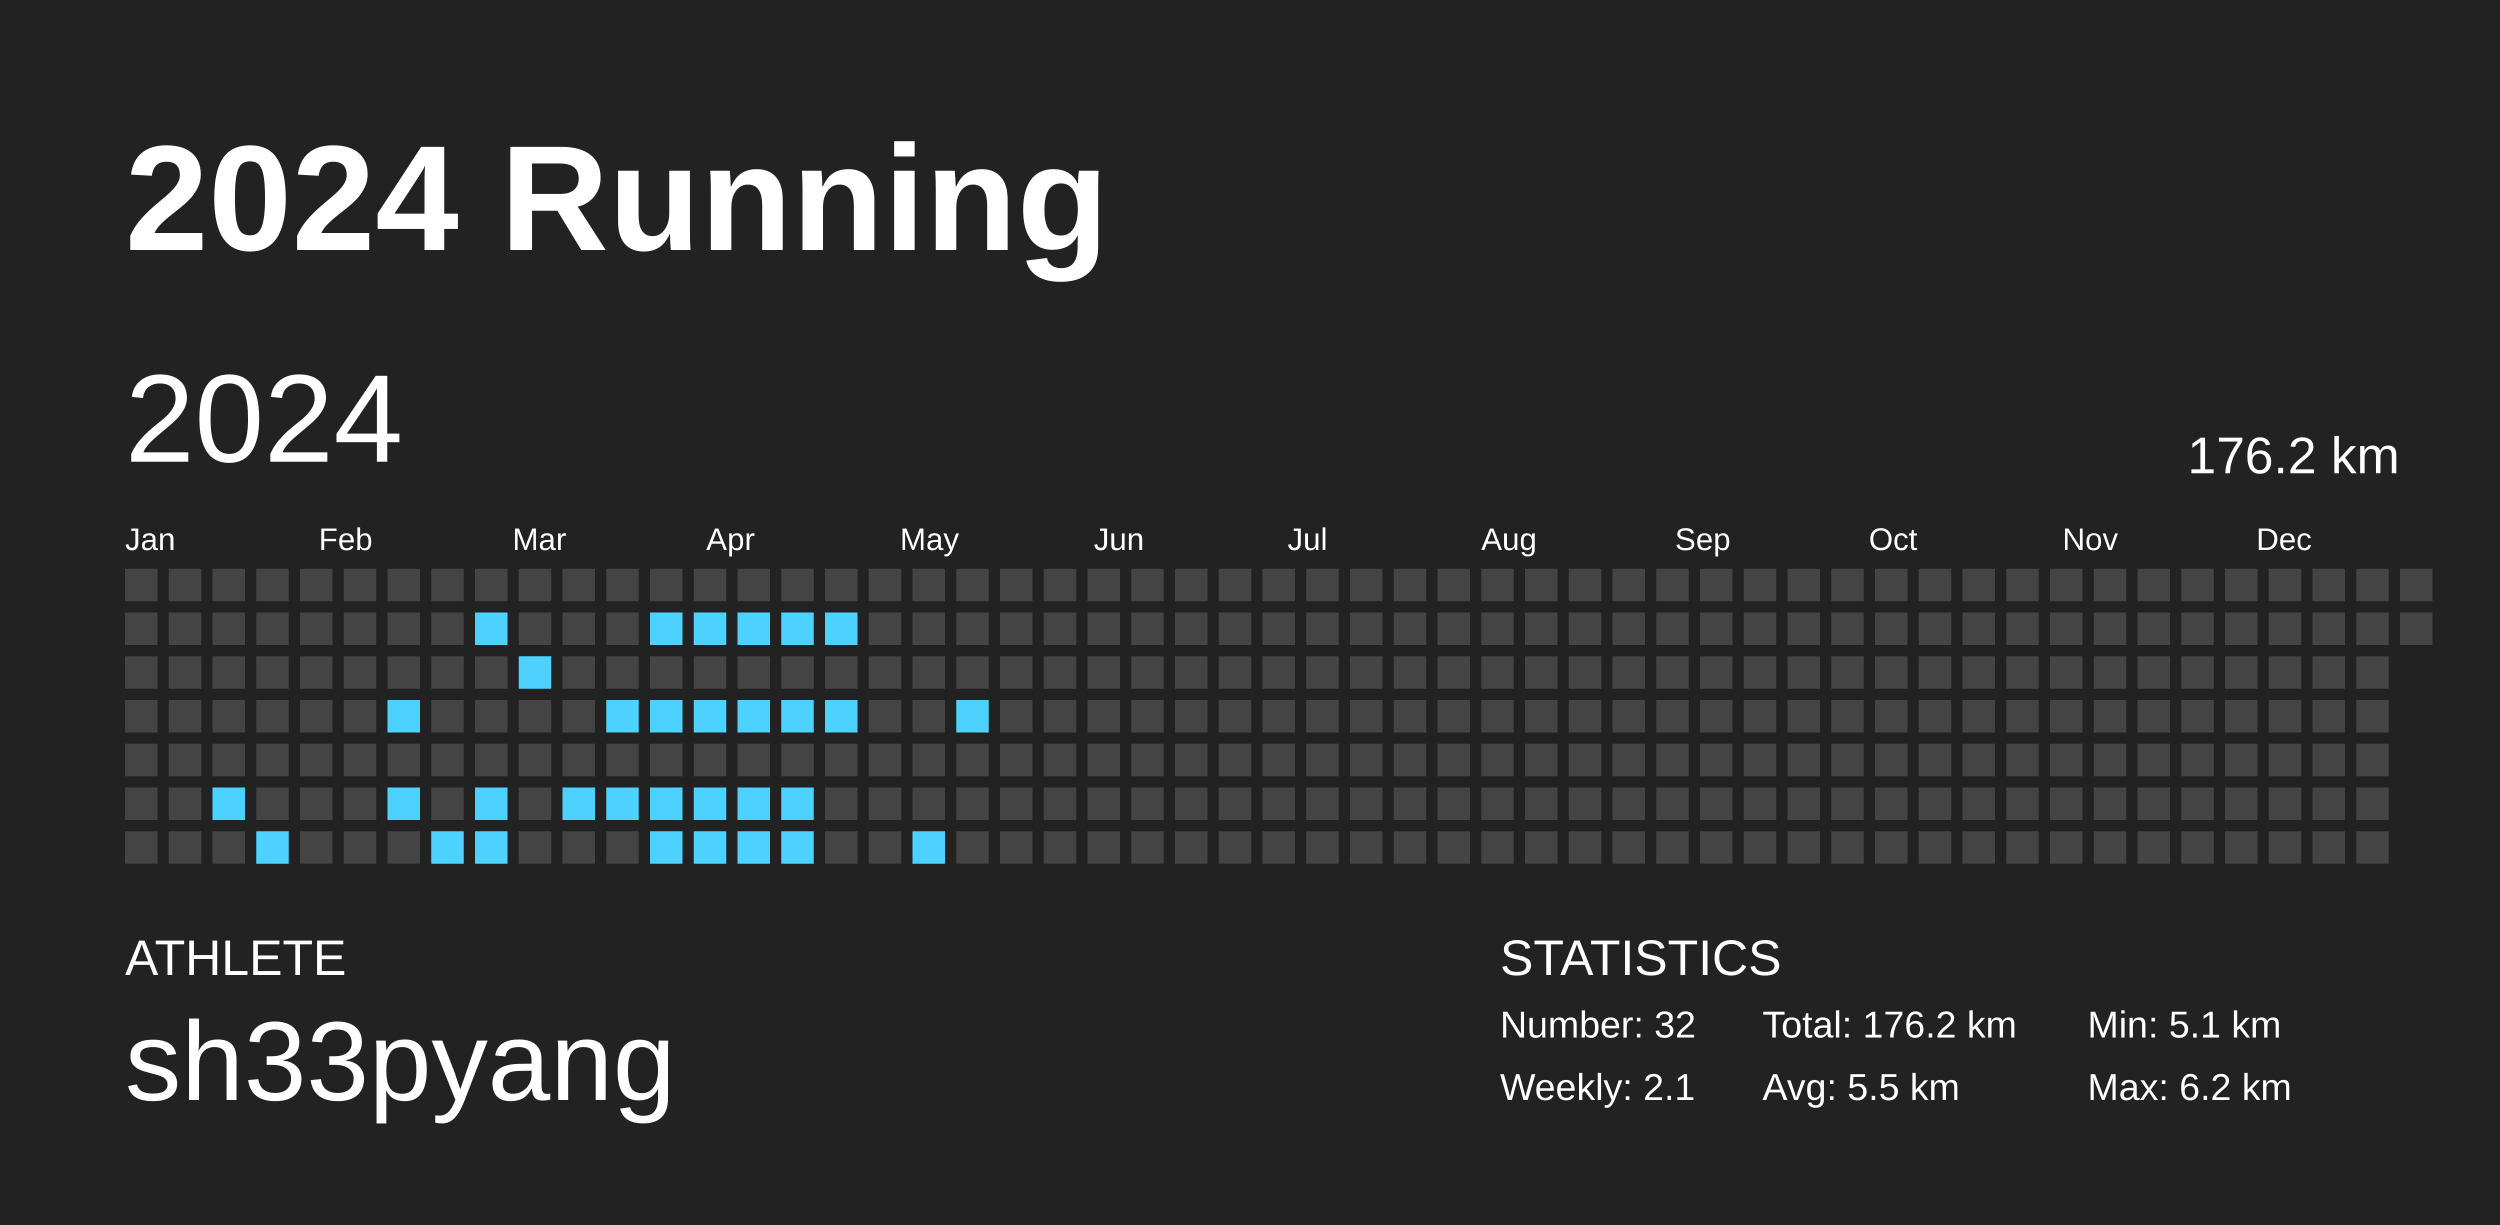
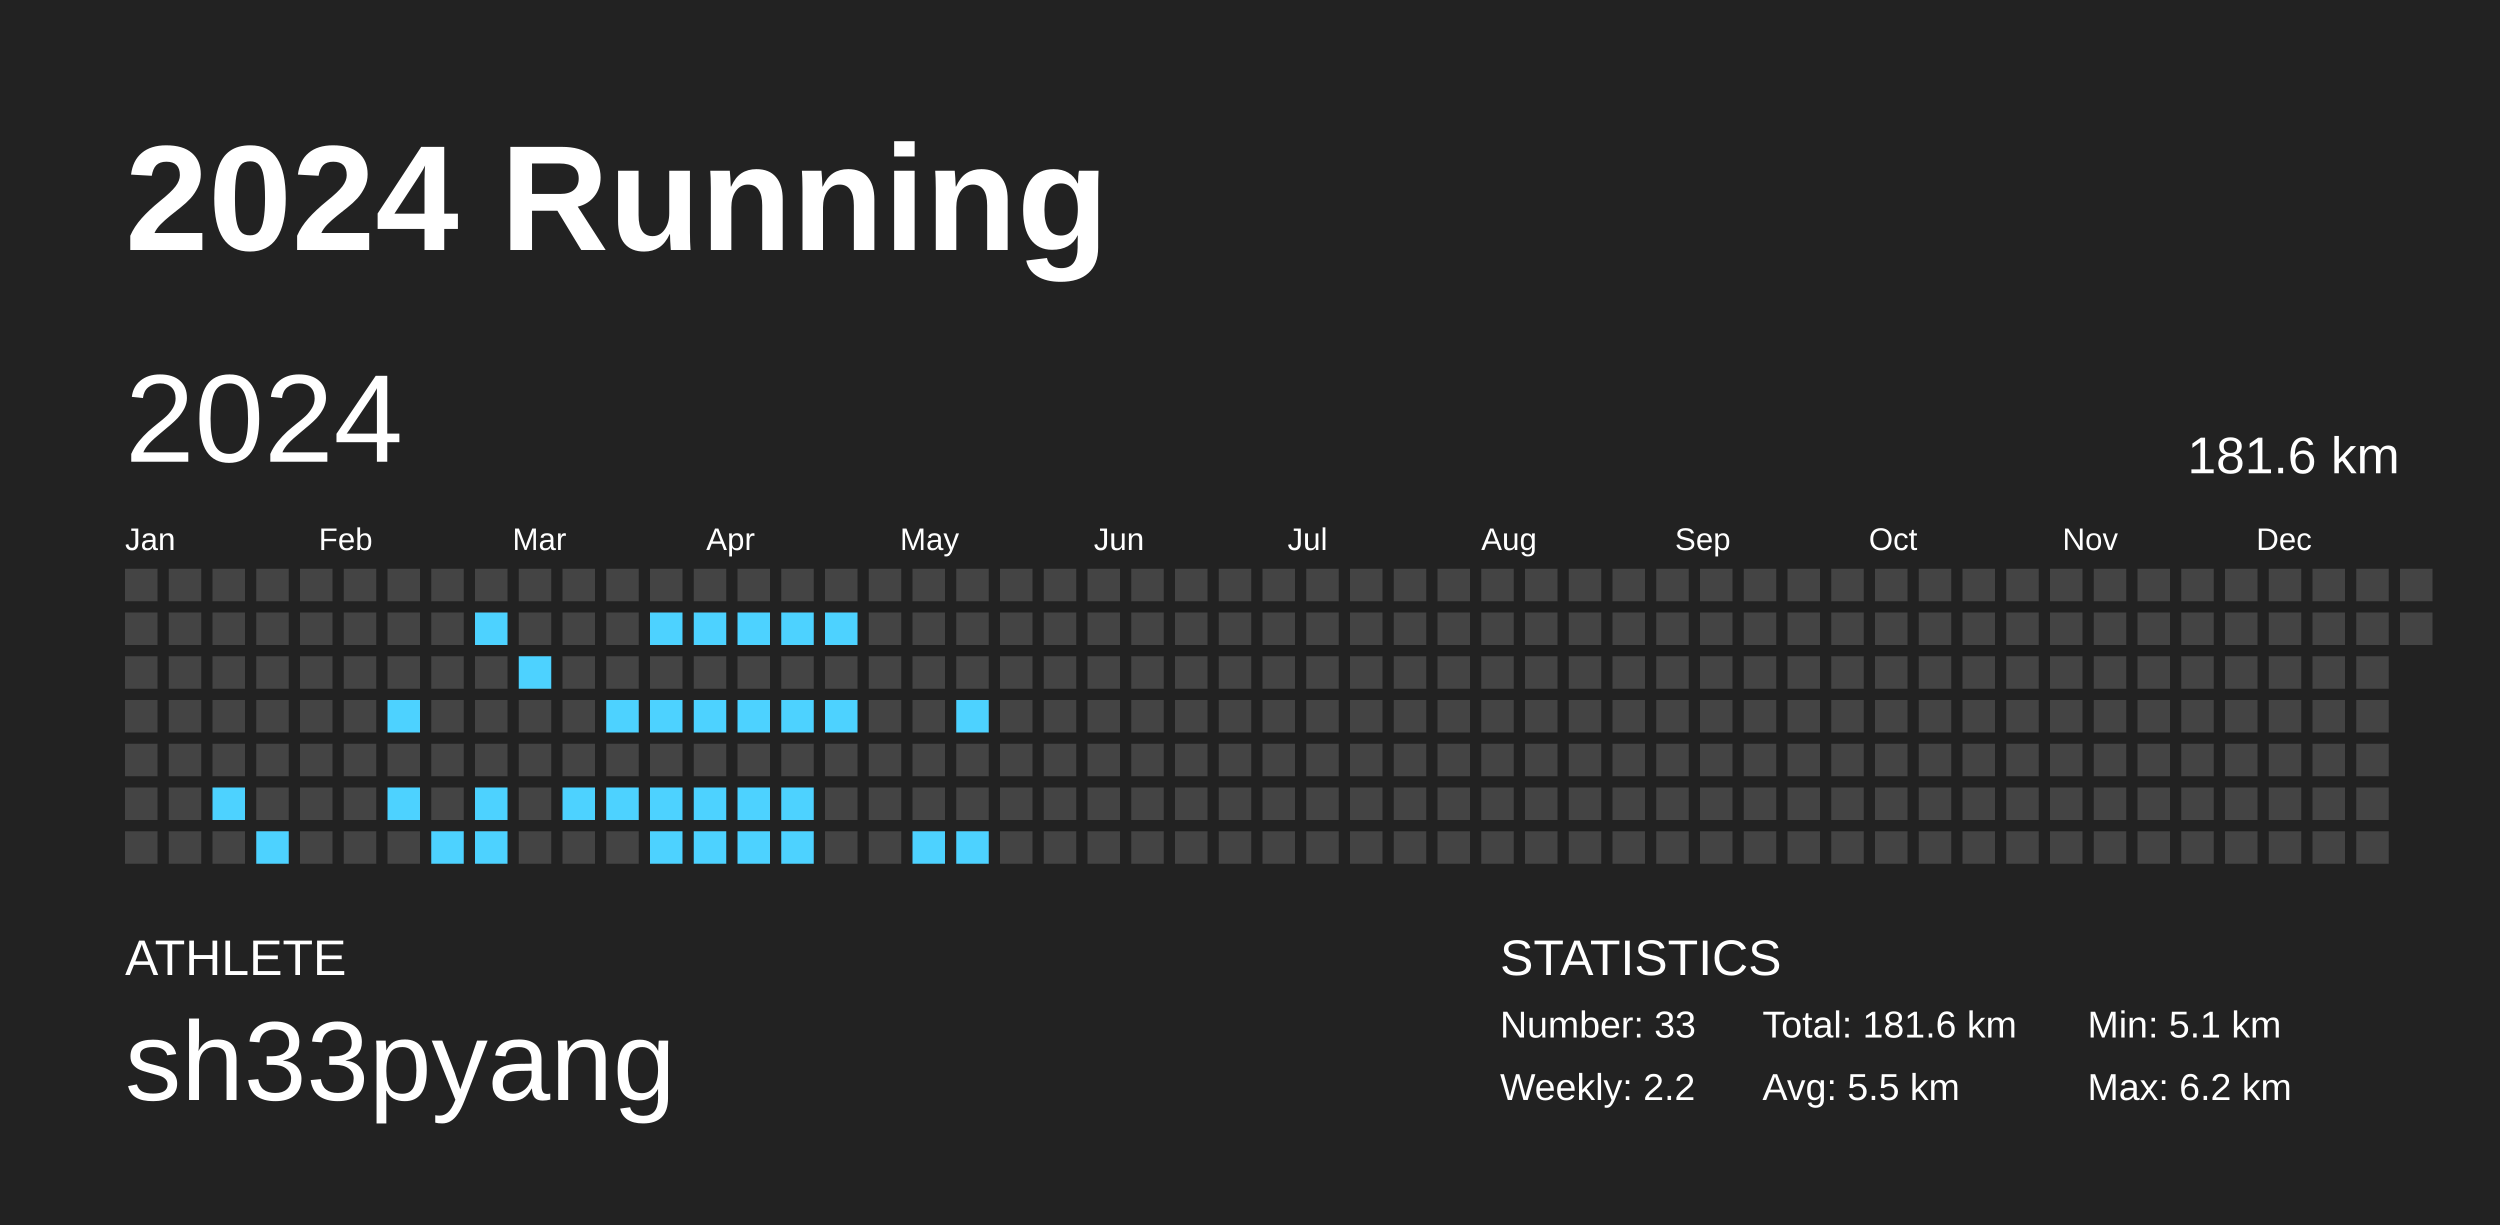
<svg xmlns="http://www.w3.org/2000/svg" baseProfile="full" height="98mm" version="1.1" viewBox="0,0,200,98" width="200mm">
  <defs />
  <rect fill="#222222" height="98" width="200" x="0" y="0" />
  <text fill="#FFFFFF" style="font-size:12px; font-family:Arial; font-weight:bold;" x="10" y="20">2024 Running</text>
  <text fill="#FFFFFF" style="font-size:4px; font-family:Arial" x="10" y="78">ATHLETE</text>
  <text fill="#FFFFFF" style="font-size:9px; font-family:Arial" x="10" y="88">sh33pyang</text>
  <text fill="#FFFFFF" style="font-size:4px; font-family:Arial" x="120" y="78">STATISTICS</text>
-   <text fill="#FFFFFF" style="font-size:3px; font-family:Arial" x="120" y="83">Number: 32</text>
-   <text fill="#FFFFFF" style="font-size:3px; font-family:Arial" x="120" y="88">Weekly: 2.1</text>
-   <text fill="#FFFFFF" style="font-size:3px; font-family:Arial" x="141" y="83">Total: 176.2 km</text>
+   <text fill="#FFFFFF" style="font-size:3px; font-family:Arial" x="120" y="83">Number: 33</text>
+   <text fill="#FFFFFF" style="font-size:3px; font-family:Arial" x="120" y="88">Weekly: 2.2</text>
+   <text fill="#FFFFFF" style="font-size:3px; font-family:Arial" x="141" y="83">Total: 181.6 km</text>
  <text fill="#FFFFFF" style="font-size:3px; font-family:Arial" x="141" y="88">Avg: 5.5 km</text>
  <text fill="#FFFFFF" style="font-size:3px; font-family:Arial" x="167" y="83">Min: 5.1 km</text>
  <text fill="#FFFFFF" style="font-size:3px; font-family:Arial" x="167" y="88">Max: 6.2 km</text>
  <text dominant-baseline="hanging" fill="#FFFFFF" style="font-size:10.0px; font-family:Arial;" x="10" y="30">2024</text>
-   <text dominant-baseline="hanging" fill="#FFFFFF" style="font-size:4.125px; font-family:Arial;" x="175" y="35">176.2 km</text>
+   <text dominant-baseline="hanging" fill="#FFFFFF" style="font-size:4.125px; font-family:Arial;" x="175" y="35">181.6 km</text>
  <text fill="#FFFFFF" style="font-size:2.5px; font-family:Arial" x="10.0" y="44">Jan</text>
  <text fill="#FFFFFF" style="font-size:2.5px; font-family:Arial" x="25.5" y="44">Feb</text>
  <text fill="#FFFFFF" style="font-size:2.5px; font-family:Arial" x="41.0" y="44">Mar</text>
  <text fill="#FFFFFF" style="font-size:2.5px; font-family:Arial" x="56.5" y="44">Apr</text>
  <text fill="#FFFFFF" style="font-size:2.5px; font-family:Arial" x="72.0" y="44">May</text>
  <text fill="#FFFFFF" style="font-size:2.5px; font-family:Arial" x="87.5" y="44">Jun</text>
  <text fill="#FFFFFF" style="font-size:2.5px; font-family:Arial" x="103.0" y="44">Jul</text>
  <text fill="#FFFFFF" style="font-size:2.5px; font-family:Arial" x="118.5" y="44">Aug</text>
  <text fill="#FFFFFF" style="font-size:2.5px; font-family:Arial" x="134.0" y="44">Sep</text>
  <text fill="#FFFFFF" style="font-size:2.5px; font-family:Arial" x="149.5" y="44">Oct</text>
  <text fill="#FFFFFF" style="font-size:2.5px; font-family:Arial" x="165.0" y="44">Nov</text>
  <text fill="#FFFFFF" style="font-size:2.5px; font-family:Arial" x="180.5" y="44">Dec</text>
  <rect fill="#444444" height="2.6" width="2.6" x="10.0" y="45.5" />
  <rect fill="#444444" height="2.6" width="2.6" x="10.0" y="49.0" />
  <rect fill="#444444" height="2.6" width="2.6" x="10.0" y="52.5" />
  <rect fill="#444444" height="2.6" width="2.6" x="10.0" y="56.0" />
  <rect fill="#444444" height="2.6" width="2.6" x="10.0" y="59.5" />
  <rect fill="#444444" height="2.6" width="2.6" x="10.0" y="63.0" />
  <rect fill="#444444" height="2.6" width="2.6" x="10.0" y="66.5" />
  <rect fill="#444444" height="2.6" width="2.6" x="13.5" y="45.5" />
  <rect fill="#444444" height="2.6" width="2.6" x="13.5" y="49.0" />
  <rect fill="#444444" height="2.6" width="2.6" x="13.5" y="52.5" />
  <rect fill="#444444" height="2.6" width="2.6" x="13.5" y="56.0" />
  <rect fill="#444444" height="2.6" width="2.6" x="13.5" y="59.5" />
  <rect fill="#444444" height="2.6" width="2.6" x="13.5" y="63.0" />
  <rect fill="#444444" height="2.6" width="2.6" x="13.5" y="66.5" />
  <rect fill="#444444" height="2.6" width="2.6" x="17.0" y="45.5" />
  <rect fill="#444444" height="2.6" width="2.6" x="17.0" y="49.0" />
  <rect fill="#444444" height="2.6" width="2.6" x="17.0" y="52.5" />
  <rect fill="#444444" height="2.6" width="2.6" x="17.0" y="56.0" />
  <rect fill="#444444" height="2.6" width="2.6" x="17.0" y="59.5" />
  <rect fill="#4dd2ff" height="2.6" width="2.6" x="17.0" y="63.0" />
  <rect fill="#444444" height="2.6" width="2.6" x="17.0" y="66.5" />
  <rect fill="#444444" height="2.6" width="2.6" x="20.5" y="45.5" />
  <rect fill="#444444" height="2.6" width="2.6" x="20.5" y="49.0" />
  <rect fill="#444444" height="2.6" width="2.6" x="20.5" y="52.5" />
  <rect fill="#444444" height="2.6" width="2.6" x="20.5" y="56.0" />
  <rect fill="#444444" height="2.6" width="2.6" x="20.5" y="59.5" />
  <rect fill="#444444" height="2.6" width="2.6" x="20.5" y="63.0" />
  <rect fill="#4dd2ff" height="2.6" width="2.6" x="20.5" y="66.5" />
  <rect fill="#444444" height="2.6" width="2.6" x="24.0" y="45.5" />
  <rect fill="#444444" height="2.6" width="2.6" x="24.0" y="49.0" />
  <rect fill="#444444" height="2.6" width="2.6" x="24.0" y="52.5" />
  <rect fill="#444444" height="2.6" width="2.6" x="24.0" y="56.0" />
  <rect fill="#444444" height="2.6" width="2.6" x="24.0" y="59.5" />
  <rect fill="#444444" height="2.6" width="2.6" x="24.0" y="63.0" />
  <rect fill="#444444" height="2.6" width="2.6" x="24.0" y="66.5" />
  <rect fill="#444444" height="2.6" width="2.6" x="27.5" y="45.5" />
  <rect fill="#444444" height="2.6" width="2.6" x="27.5" y="49.0" />
  <rect fill="#444444" height="2.6" width="2.6" x="27.5" y="52.5" />
  <rect fill="#444444" height="2.6" width="2.6" x="27.5" y="56.0" />
  <rect fill="#444444" height="2.6" width="2.6" x="27.5" y="59.5" />
  <rect fill="#444444" height="2.6" width="2.6" x="27.5" y="63.0" />
  <rect fill="#444444" height="2.6" width="2.6" x="27.5" y="66.5" />
  <rect fill="#444444" height="2.6" width="2.6" x="31.0" y="45.5" />
  <rect fill="#444444" height="2.6" width="2.6" x="31.0" y="49.0" />
  <rect fill="#444444" height="2.6" width="2.6" x="31.0" y="52.5" />
  <rect fill="#4dd2ff" height="2.6" width="2.6" x="31.0" y="56.0" />
  <rect fill="#444444" height="2.6" width="2.6" x="31.0" y="59.5" />
  <rect fill="#4dd2ff" height="2.6" width="2.6" x="31.0" y="63.0" />
  <rect fill="#444444" height="2.6" width="2.6" x="31.0" y="66.5" />
  <rect fill="#444444" height="2.6" width="2.6" x="34.5" y="45.5" />
  <rect fill="#444444" height="2.6" width="2.6" x="34.5" y="49.0" />
  <rect fill="#444444" height="2.6" width="2.6" x="34.5" y="52.5" />
  <rect fill="#444444" height="2.6" width="2.6" x="34.5" y="56.0" />
  <rect fill="#444444" height="2.6" width="2.6" x="34.5" y="59.5" />
  <rect fill="#444444" height="2.6" width="2.6" x="34.5" y="63.0" />
  <rect fill="#4dd2ff" height="2.6" width="2.6" x="34.5" y="66.5" />
  <rect fill="#444444" height="2.6" width="2.6" x="38.0" y="45.5" />
  <rect fill="#4dd2ff" height="2.6" width="2.6" x="38.0" y="49.0" />
  <rect fill="#444444" height="2.6" width="2.6" x="38.0" y="52.5" />
  <rect fill="#444444" height="2.6" width="2.6" x="38.0" y="56.0" />
  <rect fill="#444444" height="2.6" width="2.6" x="38.0" y="59.5" />
  <rect fill="#4dd2ff" height="2.6" width="2.6" x="38.0" y="63.0" />
  <rect fill="#4dd2ff" height="2.6" width="2.6" x="38.0" y="66.5" />
  <rect fill="#444444" height="2.6" width="2.6" x="41.5" y="45.5" />
  <rect fill="#444444" height="2.6" width="2.6" x="41.5" y="49.0" />
  <rect fill="#4dd2ff" height="2.6" width="2.6" x="41.5" y="52.5" />
  <rect fill="#444444" height="2.6" width="2.6" x="41.5" y="56.0" />
  <rect fill="#444444" height="2.6" width="2.6" x="41.5" y="59.5" />
  <rect fill="#444444" height="2.6" width="2.6" x="41.5" y="63.0" />
  <rect fill="#444444" height="2.6" width="2.6" x="41.5" y="66.5" />
  <rect fill="#444444" height="2.6" width="2.6" x="45.0" y="45.5" />
  <rect fill="#444444" height="2.6" width="2.6" x="45.0" y="49.0" />
  <rect fill="#444444" height="2.6" width="2.6" x="45.0" y="52.5" />
  <rect fill="#444444" height="2.6" width="2.6" x="45.0" y="56.0" />
  <rect fill="#444444" height="2.6" width="2.6" x="45.0" y="59.5" />
  <rect fill="#4dd2ff" height="2.6" width="2.6" x="45.0" y="63.0" />
  <rect fill="#444444" height="2.6" width="2.6" x="45.0" y="66.5" />
  <rect fill="#444444" height="2.6" width="2.6" x="48.5" y="45.5" />
  <rect fill="#444444" height="2.6" width="2.6" x="48.5" y="49.0" />
  <rect fill="#444444" height="2.6" width="2.6" x="48.5" y="52.5" />
  <rect fill="#4dd2ff" height="2.6" width="2.6" x="48.5" y="56.0" />
  <rect fill="#444444" height="2.6" width="2.6" x="48.5" y="59.5" />
  <rect fill="#4dd2ff" height="2.6" width="2.6" x="48.5" y="63.0" />
  <rect fill="#444444" height="2.6" width="2.6" x="48.5" y="66.5" />
  <rect fill="#444444" height="2.6" width="2.6" x="52.0" y="45.5" />
  <rect fill="#4dd2ff" height="2.6" width="2.6" x="52.0" y="49.0" />
  <rect fill="#444444" height="2.6" width="2.6" x="52.0" y="52.5" />
  <rect fill="#4dd2ff" height="2.6" width="2.6" x="52.0" y="56.0" />
  <rect fill="#444444" height="2.6" width="2.6" x="52.0" y="59.5" />
  <rect fill="#4dd2ff" height="2.6" width="2.6" x="52.0" y="63.0" />
  <rect fill="#4dd2ff" height="2.6" width="2.6" x="52.0" y="66.5" />
  <rect fill="#444444" height="2.6" width="2.6" x="55.5" y="45.5" />
  <rect fill="#4dd2ff" height="2.6" width="2.6" x="55.5" y="49.0" />
  <rect fill="#444444" height="2.6" width="2.6" x="55.5" y="52.5" />
  <rect fill="#4dd2ff" height="2.6" width="2.6" x="55.5" y="56.0" />
  <rect fill="#444444" height="2.6" width="2.6" x="55.5" y="59.5" />
  <rect fill="#4dd2ff" height="2.6" width="2.6" x="55.5" y="63.0" />
  <rect fill="#4dd2ff" height="2.6" width="2.6" x="55.5" y="66.5" />
  <rect fill="#444444" height="2.6" width="2.6" x="59.0" y="45.5" />
  <rect fill="#4dd2ff" height="2.6" width="2.6" x="59.0" y="49.0" />
  <rect fill="#444444" height="2.6" width="2.6" x="59.0" y="52.5" />
  <rect fill="#4dd2ff" height="2.6" width="2.6" x="59.0" y="56.0" />
  <rect fill="#444444" height="2.6" width="2.6" x="59.0" y="59.5" />
  <rect fill="#4dd2ff" height="2.6" width="2.6" x="59.0" y="63.0" />
  <rect fill="#4dd2ff" height="2.6" width="2.6" x="59.0" y="66.5" />
  <rect fill="#444444" height="2.6" width="2.6" x="62.5" y="45.5" />
  <rect fill="#4dd2ff" height="2.6" width="2.6" x="62.5" y="49.0" />
  <rect fill="#444444" height="2.6" width="2.6" x="62.5" y="52.5" />
  <rect fill="#4dd2ff" height="2.6" width="2.6" x="62.5" y="56.0" />
  <rect fill="#444444" height="2.6" width="2.6" x="62.5" y="59.5" />
  <rect fill="#4dd2ff" height="2.6" width="2.6" x="62.5" y="63.0" />
  <rect fill="#4dd2ff" height="2.6" width="2.6" x="62.5" y="66.5" />
  <rect fill="#444444" height="2.6" width="2.6" x="66.0" y="45.5" />
  <rect fill="#4dd2ff" height="2.6" width="2.6" x="66.0" y="49.0" />
  <rect fill="#444444" height="2.6" width="2.6" x="66.0" y="52.5" />
  <rect fill="#4dd2ff" height="2.6" width="2.6" x="66.0" y="56.0" />
  <rect fill="#444444" height="2.6" width="2.6" x="66.0" y="59.5" />
  <rect fill="#444444" height="2.6" width="2.6" x="66.0" y="63.0" />
  <rect fill="#444444" height="2.6" width="2.6" x="66.0" y="66.5" />
  <rect fill="#444444" height="2.6" width="2.6" x="69.5" y="45.5" />
  <rect fill="#444444" height="2.6" width="2.6" x="69.5" y="49.0" />
  <rect fill="#444444" height="2.6" width="2.6" x="69.5" y="52.5" />
  <rect fill="#444444" height="2.6" width="2.6" x="69.5" y="56.0" />
  <rect fill="#444444" height="2.6" width="2.6" x="69.5" y="59.5" />
  <rect fill="#444444" height="2.6" width="2.6" x="69.5" y="63.0" />
  <rect fill="#444444" height="2.6" width="2.6" x="69.5" y="66.5" />
  <rect fill="#444444" height="2.6" width="2.6" x="73.0" y="45.5" />
  <rect fill="#444444" height="2.6" width="2.6" x="73.0" y="49.0" />
  <rect fill="#444444" height="2.6" width="2.6" x="73.0" y="52.5" />
  <rect fill="#444444" height="2.6" width="2.6" x="73.0" y="56.0" />
  <rect fill="#444444" height="2.6" width="2.6" x="73.0" y="59.5" />
  <rect fill="#444444" height="2.6" width="2.6" x="73.0" y="63.0" />
  <rect fill="#4dd2ff" height="2.6" width="2.6" x="73.0" y="66.5" />
  <rect fill="#444444" height="2.6" width="2.6" x="76.5" y="45.5" />
  <rect fill="#444444" height="2.6" width="2.6" x="76.5" y="49.0" />
  <rect fill="#444444" height="2.6" width="2.6" x="76.5" y="52.5" />
  <rect fill="#4dd2ff" height="2.6" width="2.6" x="76.5" y="56.0" />
  <rect fill="#444444" height="2.6" width="2.6" x="76.5" y="59.5" />
  <rect fill="#444444" height="2.6" width="2.6" x="76.5" y="63.0" />
-   <rect fill="#444444" height="2.6" width="2.6" x="76.5" y="66.5" />
+   <rect fill="#4dd2ff" height="2.6" width="2.6" x="76.5" y="66.5" />
  <rect fill="#444444" height="2.6" width="2.6" x="80.0" y="45.5" />
  <rect fill="#444444" height="2.6" width="2.6" x="80.0" y="49.0" />
  <rect fill="#444444" height="2.6" width="2.6" x="80.0" y="52.5" />
  <rect fill="#444444" height="2.6" width="2.6" x="80.0" y="56.0" />
  <rect fill="#444444" height="2.6" width="2.6" x="80.0" y="59.5" />
  <rect fill="#444444" height="2.6" width="2.6" x="80.0" y="63.0" />
  <rect fill="#444444" height="2.6" width="2.6" x="80.0" y="66.5" />
  <rect fill="#444444" height="2.6" width="2.6" x="83.5" y="45.5" />
  <rect fill="#444444" height="2.6" width="2.6" x="83.5" y="49.0" />
  <rect fill="#444444" height="2.6" width="2.6" x="83.5" y="52.5" />
  <rect fill="#444444" height="2.6" width="2.6" x="83.5" y="56.0" />
  <rect fill="#444444" height="2.6" width="2.6" x="83.5" y="59.5" />
  <rect fill="#444444" height="2.6" width="2.6" x="83.5" y="63.0" />
  <rect fill="#444444" height="2.6" width="2.6" x="83.5" y="66.5" />
  <rect fill="#444444" height="2.6" width="2.6" x="87.0" y="45.5" />
  <rect fill="#444444" height="2.6" width="2.6" x="87.0" y="49.0" />
  <rect fill="#444444" height="2.6" width="2.6" x="87.0" y="52.5" />
  <rect fill="#444444" height="2.6" width="2.6" x="87.0" y="56.0" />
  <rect fill="#444444" height="2.6" width="2.6" x="87.0" y="59.5" />
  <rect fill="#444444" height="2.6" width="2.6" x="87.0" y="63.0" />
  <rect fill="#444444" height="2.6" width="2.6" x="87.0" y="66.5" />
  <rect fill="#444444" height="2.6" width="2.6" x="90.5" y="45.5" />
  <rect fill="#444444" height="2.6" width="2.6" x="90.5" y="49.0" />
  <rect fill="#444444" height="2.6" width="2.6" x="90.5" y="52.5" />
  <rect fill="#444444" height="2.6" width="2.6" x="90.5" y="56.0" />
  <rect fill="#444444" height="2.6" width="2.6" x="90.5" y="59.5" />
  <rect fill="#444444" height="2.6" width="2.6" x="90.5" y="63.0" />
  <rect fill="#444444" height="2.6" width="2.6" x="90.5" y="66.5" />
  <rect fill="#444444" height="2.6" width="2.6" x="94.0" y="45.5" />
  <rect fill="#444444" height="2.6" width="2.6" x="94.0" y="49.0" />
  <rect fill="#444444" height="2.6" width="2.6" x="94.0" y="52.5" />
  <rect fill="#444444" height="2.6" width="2.6" x="94.0" y="56.0" />
  <rect fill="#444444" height="2.6" width="2.6" x="94.0" y="59.5" />
  <rect fill="#444444" height="2.6" width="2.6" x="94.0" y="63.0" />
  <rect fill="#444444" height="2.6" width="2.6" x="94.0" y="66.5" />
  <rect fill="#444444" height="2.6" width="2.6" x="97.5" y="45.5" />
  <rect fill="#444444" height="2.6" width="2.6" x="97.5" y="49.0" />
  <rect fill="#444444" height="2.6" width="2.6" x="97.5" y="52.5" />
  <rect fill="#444444" height="2.6" width="2.6" x="97.5" y="56.0" />
  <rect fill="#444444" height="2.6" width="2.6" x="97.5" y="59.5" />
  <rect fill="#444444" height="2.6" width="2.6" x="97.5" y="63.0" />
  <rect fill="#444444" height="2.6" width="2.6" x="97.5" y="66.5" />
  <rect fill="#444444" height="2.6" width="2.6" x="101.0" y="45.5" />
  <rect fill="#444444" height="2.6" width="2.6" x="101.0" y="49.0" />
  <rect fill="#444444" height="2.6" width="2.6" x="101.0" y="52.5" />
  <rect fill="#444444" height="2.6" width="2.6" x="101.0" y="56.0" />
  <rect fill="#444444" height="2.6" width="2.6" x="101.0" y="59.5" />
  <rect fill="#444444" height="2.6" width="2.6" x="101.0" y="63.0" />
  <rect fill="#444444" height="2.6" width="2.6" x="101.0" y="66.5" />
  <rect fill="#444444" height="2.6" width="2.6" x="104.5" y="45.5" />
  <rect fill="#444444" height="2.6" width="2.6" x="104.5" y="49.0" />
  <rect fill="#444444" height="2.6" width="2.6" x="104.5" y="52.5" />
  <rect fill="#444444" height="2.6" width="2.6" x="104.5" y="56.0" />
  <rect fill="#444444" height="2.6" width="2.6" x="104.5" y="59.5" />
  <rect fill="#444444" height="2.6" width="2.6" x="104.5" y="63.0" />
  <rect fill="#444444" height="2.6" width="2.6" x="104.5" y="66.5" />
  <rect fill="#444444" height="2.6" width="2.6" x="108.0" y="45.5" />
  <rect fill="#444444" height="2.6" width="2.6" x="108.0" y="49.0" />
  <rect fill="#444444" height="2.6" width="2.6" x="108.0" y="52.5" />
  <rect fill="#444444" height="2.6" width="2.6" x="108.0" y="56.0" />
  <rect fill="#444444" height="2.6" width="2.6" x="108.0" y="59.5" />
  <rect fill="#444444" height="2.6" width="2.6" x="108.0" y="63.0" />
  <rect fill="#444444" height="2.6" width="2.6" x="108.0" y="66.5" />
  <rect fill="#444444" height="2.6" width="2.6" x="111.5" y="45.5" />
  <rect fill="#444444" height="2.6" width="2.6" x="111.5" y="49.0" />
  <rect fill="#444444" height="2.6" width="2.6" x="111.5" y="52.5" />
  <rect fill="#444444" height="2.6" width="2.6" x="111.5" y="56.0" />
  <rect fill="#444444" height="2.6" width="2.6" x="111.5" y="59.5" />
  <rect fill="#444444" height="2.6" width="2.6" x="111.5" y="63.0" />
  <rect fill="#444444" height="2.6" width="2.6" x="111.5" y="66.5" />
  <rect fill="#444444" height="2.6" width="2.6" x="115.0" y="45.5" />
  <rect fill="#444444" height="2.6" width="2.6" x="115.0" y="49.0" />
  <rect fill="#444444" height="2.6" width="2.6" x="115.0" y="52.5" />
  <rect fill="#444444" height="2.6" width="2.6" x="115.0" y="56.0" />
  <rect fill="#444444" height="2.6" width="2.6" x="115.0" y="59.5" />
  <rect fill="#444444" height="2.6" width="2.6" x="115.0" y="63.0" />
  <rect fill="#444444" height="2.6" width="2.6" x="115.0" y="66.5" />
  <rect fill="#444444" height="2.6" width="2.6" x="118.5" y="45.5" />
  <rect fill="#444444" height="2.6" width="2.6" x="118.5" y="49.0" />
  <rect fill="#444444" height="2.6" width="2.6" x="118.5" y="52.5" />
  <rect fill="#444444" height="2.6" width="2.6" x="118.5" y="56.0" />
  <rect fill="#444444" height="2.6" width="2.6" x="118.5" y="59.5" />
  <rect fill="#444444" height="2.6" width="2.6" x="118.5" y="63.0" />
  <rect fill="#444444" height="2.6" width="2.6" x="118.5" y="66.5" />
  <rect fill="#444444" height="2.6" width="2.6" x="122.0" y="45.5" />
  <rect fill="#444444" height="2.6" width="2.6" x="122.0" y="49.0" />
  <rect fill="#444444" height="2.6" width="2.6" x="122.0" y="52.5" />
  <rect fill="#444444" height="2.6" width="2.6" x="122.0" y="56.0" />
  <rect fill="#444444" height="2.6" width="2.6" x="122.0" y="59.5" />
  <rect fill="#444444" height="2.6" width="2.6" x="122.0" y="63.0" />
  <rect fill="#444444" height="2.6" width="2.6" x="122.0" y="66.5" />
  <rect fill="#444444" height="2.6" width="2.6" x="125.5" y="45.5" />
  <rect fill="#444444" height="2.6" width="2.6" x="125.5" y="49.0" />
  <rect fill="#444444" height="2.6" width="2.6" x="125.5" y="52.5" />
  <rect fill="#444444" height="2.6" width="2.6" x="125.5" y="56.0" />
  <rect fill="#444444" height="2.6" width="2.6" x="125.5" y="59.5" />
  <rect fill="#444444" height="2.6" width="2.6" x="125.5" y="63.0" />
  <rect fill="#444444" height="2.6" width="2.6" x="125.5" y="66.5" />
  <rect fill="#444444" height="2.6" width="2.6" x="129.0" y="45.5" />
  <rect fill="#444444" height="2.6" width="2.6" x="129.0" y="49.0" />
  <rect fill="#444444" height="2.6" width="2.6" x="129.0" y="52.5" />
  <rect fill="#444444" height="2.6" width="2.6" x="129.0" y="56.0" />
  <rect fill="#444444" height="2.6" width="2.6" x="129.0" y="59.5" />
  <rect fill="#444444" height="2.6" width="2.6" x="129.0" y="63.0" />
  <rect fill="#444444" height="2.6" width="2.6" x="129.0" y="66.5" />
  <rect fill="#444444" height="2.6" width="2.6" x="132.5" y="45.5" />
  <rect fill="#444444" height="2.6" width="2.6" x="132.5" y="49.0" />
  <rect fill="#444444" height="2.6" width="2.6" x="132.5" y="52.5" />
  <rect fill="#444444" height="2.6" width="2.6" x="132.5" y="56.0" />
  <rect fill="#444444" height="2.6" width="2.6" x="132.5" y="59.5" />
  <rect fill="#444444" height="2.6" width="2.6" x="132.5" y="63.0" />
  <rect fill="#444444" height="2.6" width="2.6" x="132.5" y="66.5" />
  <rect fill="#444444" height="2.6" width="2.6" x="136.0" y="45.5" />
  <rect fill="#444444" height="2.6" width="2.6" x="136.0" y="49.0" />
  <rect fill="#444444" height="2.6" width="2.6" x="136.0" y="52.5" />
  <rect fill="#444444" height="2.6" width="2.6" x="136.0" y="56.0" />
  <rect fill="#444444" height="2.6" width="2.6" x="136.0" y="59.5" />
  <rect fill="#444444" height="2.6" width="2.6" x="136.0" y="63.0" />
  <rect fill="#444444" height="2.6" width="2.6" x="136.0" y="66.5" />
  <rect fill="#444444" height="2.6" width="2.6" x="139.5" y="45.5" />
  <rect fill="#444444" height="2.6" width="2.6" x="139.5" y="49.0" />
  <rect fill="#444444" height="2.6" width="2.6" x="139.5" y="52.5" />
  <rect fill="#444444" height="2.6" width="2.6" x="139.5" y="56.0" />
  <rect fill="#444444" height="2.6" width="2.6" x="139.5" y="59.5" />
  <rect fill="#444444" height="2.6" width="2.6" x="139.5" y="63.0" />
  <rect fill="#444444" height="2.6" width="2.6" x="139.5" y="66.5" />
  <rect fill="#444444" height="2.6" width="2.6" x="143.0" y="45.5" />
  <rect fill="#444444" height="2.6" width="2.6" x="143.0" y="49.0" />
  <rect fill="#444444" height="2.6" width="2.6" x="143.0" y="52.5" />
  <rect fill="#444444" height="2.6" width="2.6" x="143.0" y="56.0" />
  <rect fill="#444444" height="2.6" width="2.6" x="143.0" y="59.5" />
  <rect fill="#444444" height="2.6" width="2.6" x="143.0" y="63.0" />
  <rect fill="#444444" height="2.6" width="2.6" x="143.0" y="66.5" />
  <rect fill="#444444" height="2.6" width="2.6" x="146.5" y="45.5" />
  <rect fill="#444444" height="2.6" width="2.6" x="146.5" y="49.0" />
  <rect fill="#444444" height="2.6" width="2.6" x="146.5" y="52.5" />
  <rect fill="#444444" height="2.6" width="2.6" x="146.5" y="56.0" />
  <rect fill="#444444" height="2.6" width="2.6" x="146.5" y="59.5" />
  <rect fill="#444444" height="2.6" width="2.6" x="146.5" y="63.0" />
  <rect fill="#444444" height="2.6" width="2.6" x="146.5" y="66.5" />
  <rect fill="#444444" height="2.6" width="2.6" x="150.0" y="45.5" />
  <rect fill="#444444" height="2.6" width="2.6" x="150.0" y="49.0" />
  <rect fill="#444444" height="2.6" width="2.6" x="150.0" y="52.5" />
  <rect fill="#444444" height="2.6" width="2.6" x="150.0" y="56.0" />
  <rect fill="#444444" height="2.6" width="2.6" x="150.0" y="59.5" />
  <rect fill="#444444" height="2.6" width="2.6" x="150.0" y="63.0" />
  <rect fill="#444444" height="2.6" width="2.6" x="150.0" y="66.5" />
  <rect fill="#444444" height="2.6" width="2.6" x="153.5" y="45.5" />
  <rect fill="#444444" height="2.6" width="2.6" x="153.5" y="49.0" />
  <rect fill="#444444" height="2.6" width="2.6" x="153.5" y="52.5" />
  <rect fill="#444444" height="2.6" width="2.6" x="153.5" y="56.0" />
  <rect fill="#444444" height="2.6" width="2.6" x="153.5" y="59.5" />
  <rect fill="#444444" height="2.6" width="2.6" x="153.5" y="63.0" />
  <rect fill="#444444" height="2.6" width="2.6" x="153.5" y="66.5" />
  <rect fill="#444444" height="2.6" width="2.6" x="157.0" y="45.5" />
  <rect fill="#444444" height="2.6" width="2.6" x="157.0" y="49.0" />
  <rect fill="#444444" height="2.6" width="2.6" x="157.0" y="52.5" />
  <rect fill="#444444" height="2.6" width="2.6" x="157.0" y="56.0" />
  <rect fill="#444444" height="2.6" width="2.6" x="157.0" y="59.5" />
  <rect fill="#444444" height="2.6" width="2.6" x="157.0" y="63.0" />
  <rect fill="#444444" height="2.6" width="2.6" x="157.0" y="66.5" />
  <rect fill="#444444" height="2.6" width="2.6" x="160.5" y="45.5" />
  <rect fill="#444444" height="2.6" width="2.6" x="160.5" y="49.0" />
  <rect fill="#444444" height="2.6" width="2.6" x="160.5" y="52.5" />
  <rect fill="#444444" height="2.6" width="2.6" x="160.5" y="56.0" />
  <rect fill="#444444" height="2.6" width="2.6" x="160.5" y="59.5" />
  <rect fill="#444444" height="2.6" width="2.6" x="160.5" y="63.0" />
  <rect fill="#444444" height="2.6" width="2.6" x="160.5" y="66.5" />
  <rect fill="#444444" height="2.6" width="2.6" x="164.0" y="45.5" />
  <rect fill="#444444" height="2.6" width="2.6" x="164.0" y="49.0" />
  <rect fill="#444444" height="2.6" width="2.6" x="164.0" y="52.5" />
  <rect fill="#444444" height="2.6" width="2.6" x="164.0" y="56.0" />
  <rect fill="#444444" height="2.6" width="2.6" x="164.0" y="59.5" />
  <rect fill="#444444" height="2.6" width="2.6" x="164.0" y="63.0" />
  <rect fill="#444444" height="2.6" width="2.6" x="164.0" y="66.5" />
  <rect fill="#444444" height="2.6" width="2.6" x="167.5" y="45.5" />
  <rect fill="#444444" height="2.6" width="2.6" x="167.5" y="49.0" />
  <rect fill="#444444" height="2.6" width="2.6" x="167.5" y="52.5" />
  <rect fill="#444444" height="2.6" width="2.6" x="167.5" y="56.0" />
  <rect fill="#444444" height="2.6" width="2.6" x="167.5" y="59.5" />
  <rect fill="#444444" height="2.6" width="2.6" x="167.5" y="63.0" />
  <rect fill="#444444" height="2.6" width="2.6" x="167.5" y="66.5" />
  <rect fill="#444444" height="2.6" width="2.6" x="171.0" y="45.5" />
  <rect fill="#444444" height="2.6" width="2.6" x="171.0" y="49.0" />
  <rect fill="#444444" height="2.6" width="2.6" x="171.0" y="52.5" />
  <rect fill="#444444" height="2.6" width="2.6" x="171.0" y="56.0" />
  <rect fill="#444444" height="2.6" width="2.6" x="171.0" y="59.5" />
  <rect fill="#444444" height="2.6" width="2.6" x="171.0" y="63.0" />
  <rect fill="#444444" height="2.6" width="2.6" x="171.0" y="66.5" />
  <rect fill="#444444" height="2.6" width="2.6" x="174.5" y="45.5" />
  <rect fill="#444444" height="2.6" width="2.6" x="174.5" y="49.0" />
  <rect fill="#444444" height="2.6" width="2.6" x="174.5" y="52.5" />
  <rect fill="#444444" height="2.6" width="2.6" x="174.5" y="56.0" />
  <rect fill="#444444" height="2.6" width="2.6" x="174.5" y="59.5" />
  <rect fill="#444444" height="2.6" width="2.6" x="174.5" y="63.0" />
  <rect fill="#444444" height="2.6" width="2.6" x="174.5" y="66.5" />
  <rect fill="#444444" height="2.6" width="2.6" x="178.0" y="45.5" />
  <rect fill="#444444" height="2.6" width="2.6" x="178.0" y="49.0" />
  <rect fill="#444444" height="2.6" width="2.6" x="178.0" y="52.5" />
  <rect fill="#444444" height="2.6" width="2.6" x="178.0" y="56.0" />
  <rect fill="#444444" height="2.6" width="2.6" x="178.0" y="59.5" />
  <rect fill="#444444" height="2.6" width="2.6" x="178.0" y="63.0" />
  <rect fill="#444444" height="2.6" width="2.6" x="178.0" y="66.5" />
  <rect fill="#444444" height="2.6" width="2.6" x="181.5" y="45.5" />
  <rect fill="#444444" height="2.6" width="2.6" x="181.5" y="49.0" />
  <rect fill="#444444" height="2.6" width="2.6" x="181.5" y="52.5" />
  <rect fill="#444444" height="2.6" width="2.6" x="181.5" y="56.0" />
  <rect fill="#444444" height="2.6" width="2.6" x="181.5" y="59.5" />
  <rect fill="#444444" height="2.6" width="2.6" x="181.5" y="63.0" />
  <rect fill="#444444" height="2.6" width="2.6" x="181.5" y="66.5" />
  <rect fill="#444444" height="2.6" width="2.6" x="185.0" y="45.5" />
  <rect fill="#444444" height="2.6" width="2.6" x="185.0" y="49.0" />
  <rect fill="#444444" height="2.6" width="2.6" x="185.0" y="52.5" />
  <rect fill="#444444" height="2.6" width="2.6" x="185.0" y="56.0" />
  <rect fill="#444444" height="2.6" width="2.6" x="185.0" y="59.5" />
  <rect fill="#444444" height="2.6" width="2.6" x="185.0" y="63.0" />
  <rect fill="#444444" height="2.6" width="2.6" x="185.0" y="66.5" />
  <rect fill="#444444" height="2.6" width="2.6" x="188.5" y="45.5" />
  <rect fill="#444444" height="2.6" width="2.6" x="188.5" y="49.0" />
  <rect fill="#444444" height="2.6" width="2.6" x="188.5" y="52.5" />
  <rect fill="#444444" height="2.6" width="2.6" x="188.5" y="56.0" />
  <rect fill="#444444" height="2.6" width="2.6" x="188.5" y="59.5" />
  <rect fill="#444444" height="2.6" width="2.6" x="188.5" y="63.0" />
  <rect fill="#444444" height="2.6" width="2.6" x="188.5" y="66.5" />
  <rect fill="#444444" height="2.6" width="2.6" x="192.0" y="45.5" />
  <rect fill="#444444" height="2.6" width="2.6" x="192.0" y="49.0" />
</svg>
